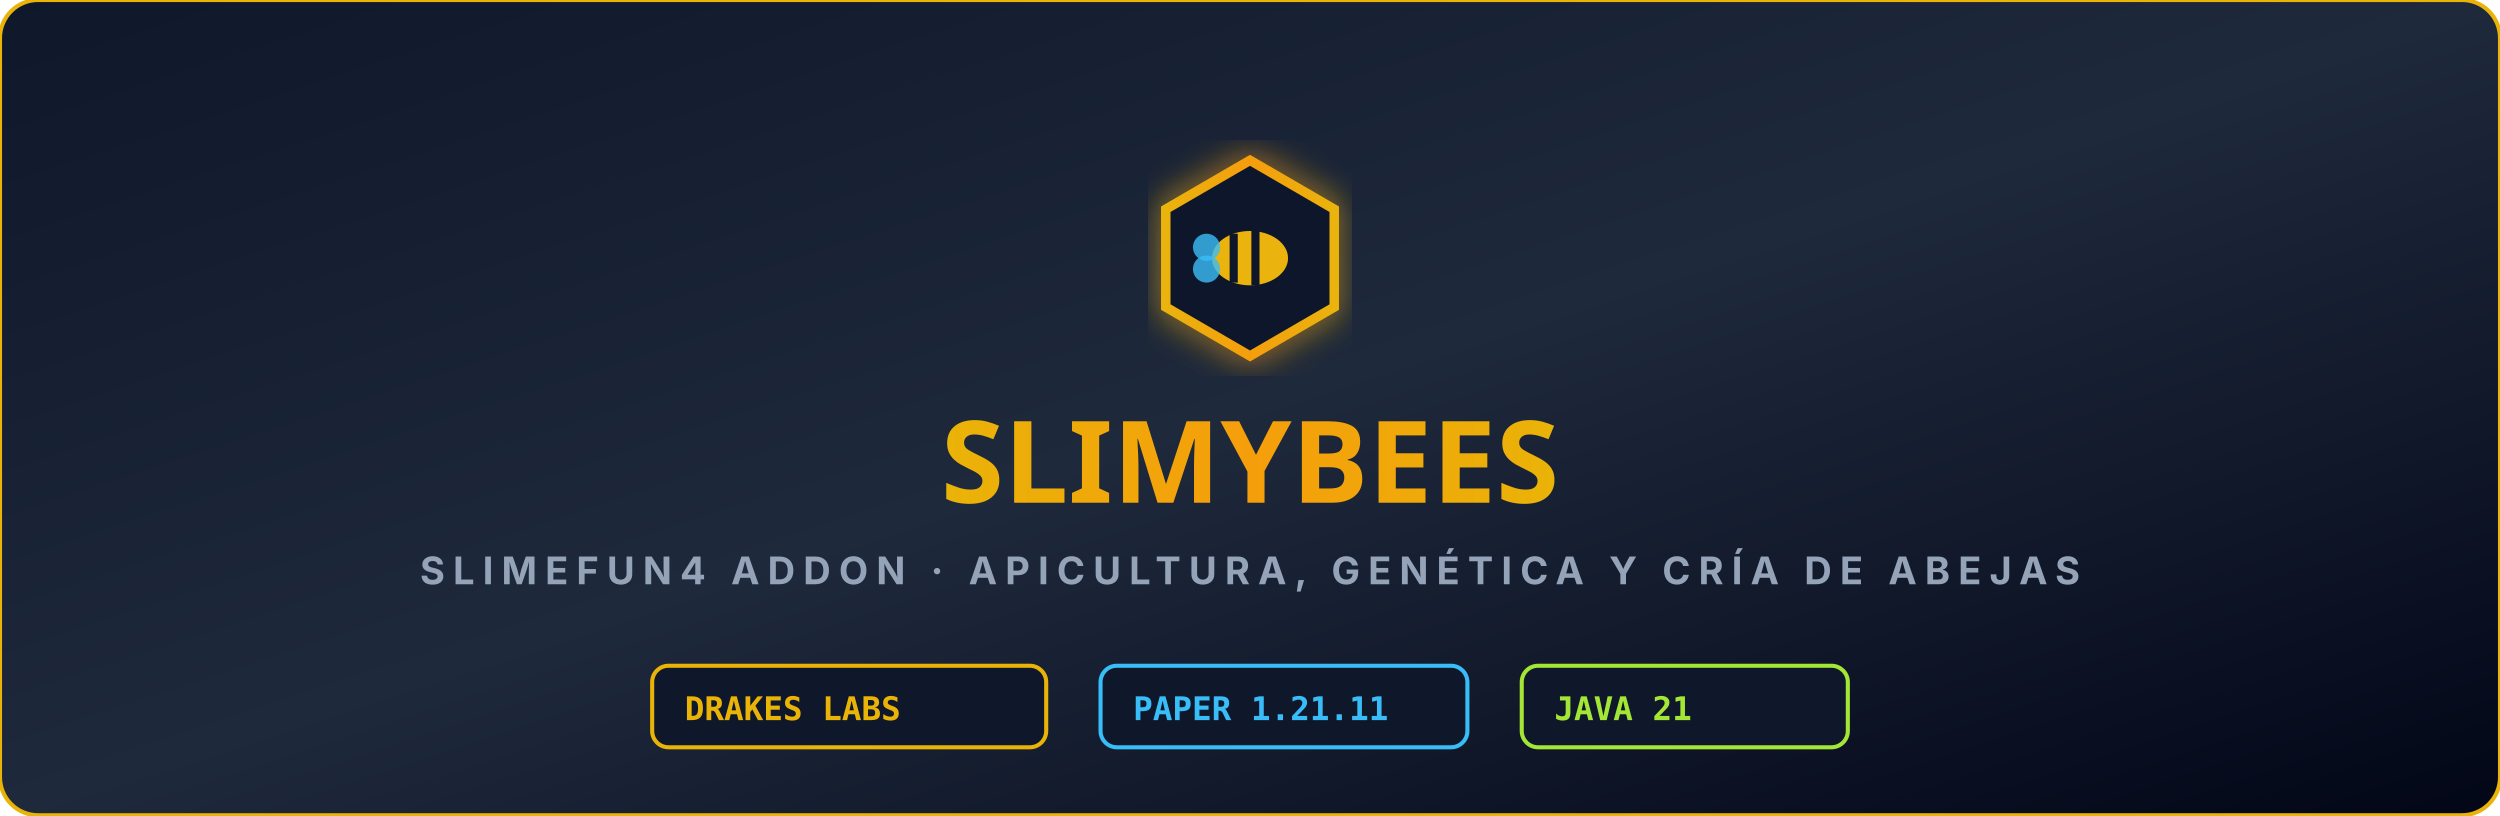
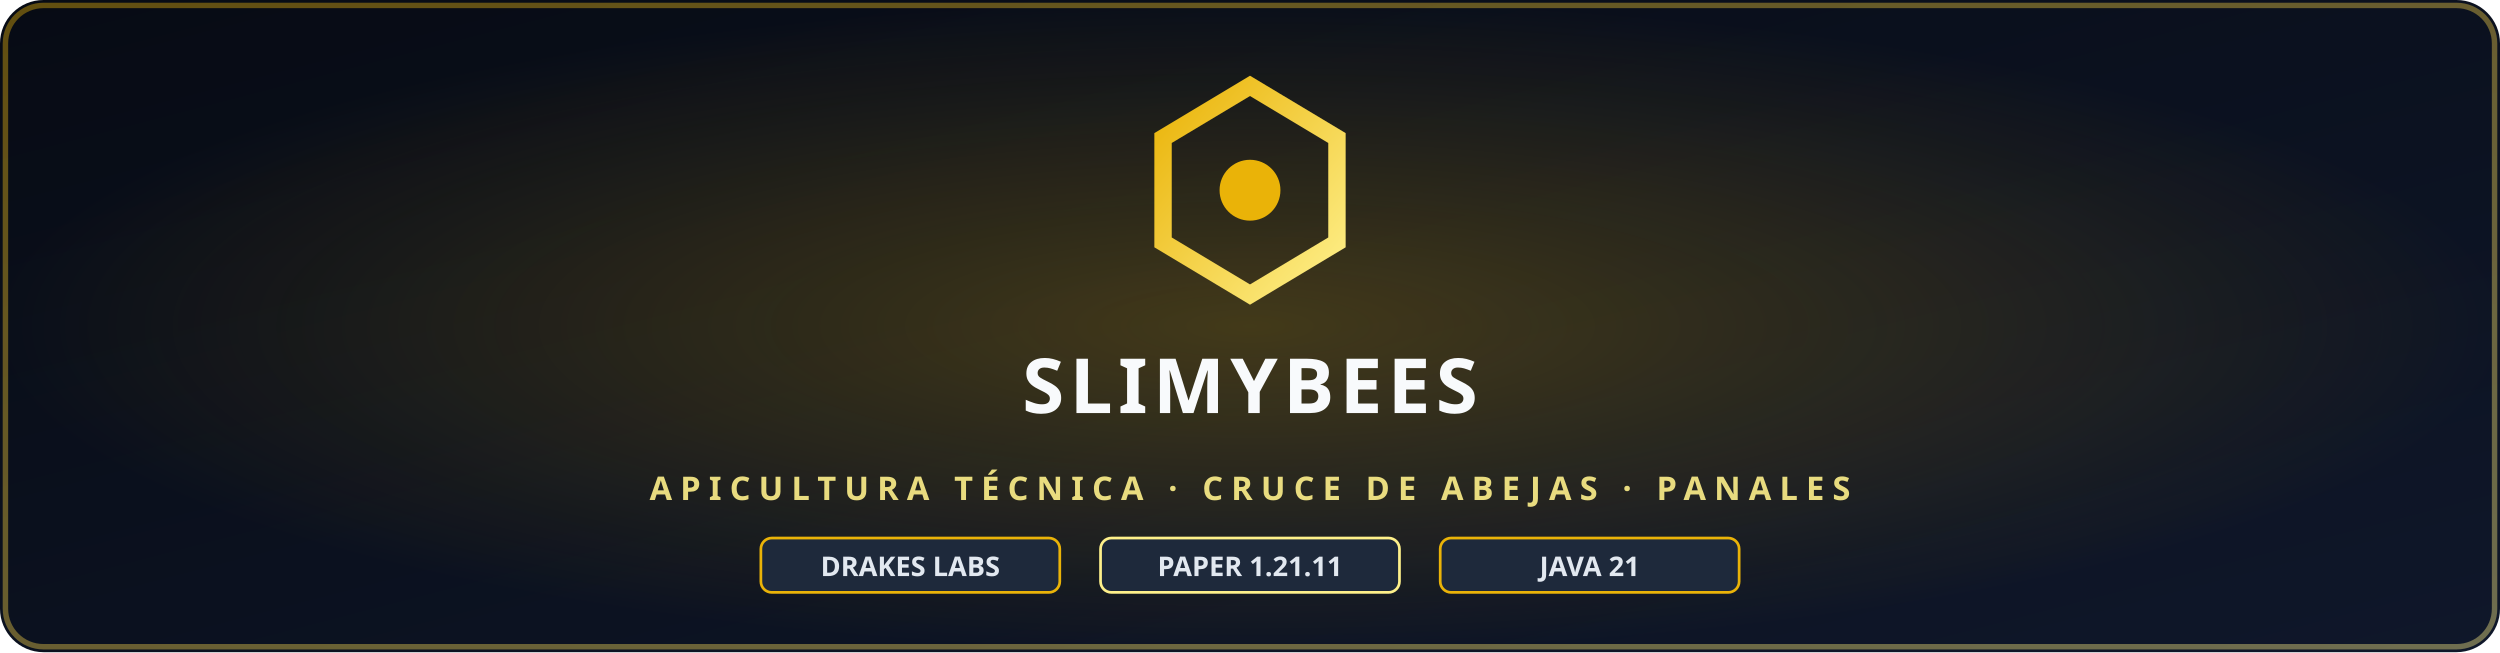
- <svg xmlns="http://www.w3.org/2000/svg" viewBox="0 0 920 300" width="920" height="300">
+ <svg xmlns="http://www.w3.org/2000/svg" viewBox="0 0 920 240" width="920" height="240" role="img" aria-label="SlimyBees Banner">
  <defs>
-     <linearGradient id="bgG" x1="0%" y1="0%" x2="100%" y2="100%">
-       <stop offset="0%" stop-color="#0F172A" />
-       <stop offset="50%" stop-color="#1E293B" />
-       <stop offset="100%" stop-color="#020617" />
+     <linearGradient id="bFondo" x1="0" y1="0" x2="1" y2="1">
+       <stop offset="0%" stop-color="#070B14" />
+       <stop offset="100%" stop-color="#0F172A" />
    </linearGradient>
-     <linearGradient id="acG" x1="0%" y1="0%" x2="100%" y2="0%">
+     <linearGradient id="acG" x1="0" y1="0" x2="1" y2="1">
      <stop offset="0%" stop-color="#EAB308" />
-       <stop offset="50%" stop-color="#F59E0B" />
-       <stop offset="100%" stop-color="#EAB308" />
+       <stop offset="100%" stop-color="#FEF08A" />
    </linearGradient>
-     <filter id="glowF">
-       <feGaussianBlur stdDeviation="6" result="blur" />
-       <feMerge>
-         <feMergeNode in="blur" />
-         <feMergeNode in="SourceGraphic" />
-       </feMerge>
-     </filter>
+     <radialGradient id="bHalo" cx="50%" cy="50%" r="50%">
+       <stop offset="0%" stop-color="#EAB308" stop-opacity="0.25" />
+       <stop offset="100%" stop-color="#EAB308" stop-opacity="0" />
+     </radialGradient>
  </defs>
-   <style>
-     @keyframes latido {
-       0%, 100% { opacity: 0.85; filter: drop-shadow(0 0 15px #EAB308b3); }
-       50%      { opacity: 1;    filter: drop-shadow(0 0 30px #F59E0B); }
-     }
-     .fondo  { fill: url(#bgG); }
-     .titulo { font-family: 'Outfit', 'Segoe UI', sans-serif; font-weight: 900; font-size: 42px;
-                fill: url(#acG); animation: latido 3.5s infinite ease-in-out; }
-     .sub    { font-family: 'Inter', 'Segoe UI', sans-serif; font-weight: 700; font-size: 14px;
-                fill: #94A3B8; letter-spacing: 3px; }
-     .chapa  { fill: #0F172A; stroke-width: 1.5; rx: 6px; }
-     .ctexto { font-family: 'JetBrains Mono', monospace; font-size: 12px; font-weight: 700; }
-   </style>
-   <rect class="fondo" width="920" height="300" rx="14" stroke="#EAB308" stroke-width="1.5" />
-   <g transform="translate(460, 95)" filter="url(#glowF)">
-     <g>
-       <animateTransform attributeName="transform" type="rotate" from="0 0 0" to="360 0 0" dur="24s" repeatCount="indefinite" />
-       <polygon points="0,-36 31,-18 31,18 0,36 -31,18 -31,-18" fill="#0F172A" stroke="url(#acG)" stroke-width="3.5" />
-       <ellipse cx="0" cy="0" rx="14" ry="10" fill="#EAB308" />
-       <line x1="-6" y1="-9" x2="-6" y2="9" stroke="#0F172A" stroke-width="3" />
-       <line x1="2" y1="-10" x2="2" y2="10" stroke="#0F172A" stroke-width="3" />
-       <circle cx="-16" cy="-4" r="5" fill="#38BDF8" opacity="0.8" />
-       <circle cx="-16" cy="4" r="5" fill="#38BDF8" opacity="0.8" />
-     </g>
+   <rect width="920" height="240" rx="16" fill="url(#bFondo)" />
+   <rect width="920" height="240" rx="16" fill="url(#bHalo)" />
+   <rect x="2" y="2" width="916" height="236" rx="14" fill="none" stroke="url(#acG)" stroke-width="2" opacity="0.4" />
+   <g transform="translate(460,70) scale(1.6)">
+     <polygon points="0,-24 20,-12 20,12 0,24 -20,12 -20,-12" fill="none" stroke="url(#acG)" stroke-width="4" />
+     <circle cx="0" cy="0" r="7" fill="#EAB308" />
  </g>
-   <text x="460" y="185" text-anchor="middle" class="titulo">SLIMYBEES</text>
-   <text x="460" y="215" text-anchor="middle" class="sub">SLIMEFUN4 ADDON · APICULTURA, GENÉTICA Y CRÍA DE ABEJAS</text>
-   <g transform="translate(240, 245)">
-     <rect x="0" y="0" width="145" height="30" class="chapa" stroke="#EAB308" />
-     <text x="12" y="20" class="ctexto" fill="#EAB308">DRAKES LABS</text>
-     <rect x="165" y="0" width="135" height="30" class="chapa" stroke="#38BDF8" />
-     <text x="177" y="20" class="ctexto" fill="#38BDF8">PAPER 1.21.11</text>
-     <rect x="320" y="0" width="120" height="30" class="chapa" stroke="#A3E635" />
-     <text x="332" y="20" class="ctexto" fill="#A3E635">JAVA 21</text>
+   <text x="460" y="152" text-anchor="middle" font-family="'Segoe UI', system-ui, -apple-system, sans-serif" font-weight="900" font-size="28" fill="#F8FAFC" letter-spacing="2">
+     SLIMYBEES
+   </text>
+   <text x="460" y="184" text-anchor="middle" font-family="'Segoe UI', system-ui, -apple-system, sans-serif" font-weight="700" font-size="12" fill="#FEF08A" letter-spacing="3" opacity="0.9">
+     APICULTURA TÉCNICA · CRUCE DE ABEJAS · PANALES
+   </text>
+   <g transform="translate(460, 210)">
+     <rect x="-180" y="-12" width="110" height="20" rx="4" fill="#1E293B" stroke="#EAB308" stroke-width="1" />
+     <text x="-125" y="2" text-anchor="middle" font-family="sans-serif" font-size="10" font-weight="700" fill="#E2E8F0">DRAKES LABS</text>
+     <rect x="-55" y="-12" width="110" height="20" rx="4" fill="#1E293B" stroke="#FEF08A" stroke-width="1" />
+     <text x="0" y="2" text-anchor="middle" font-family="sans-serif" font-size="10" font-weight="700" fill="#E2E8F0">PAPER 1.21.11</text>
+     <rect x="70" y="-12" width="110" height="20" rx="4" fill="#1E293B" stroke="#EAB308" stroke-width="1" />
+     <text x="125" y="2" text-anchor="middle" font-family="sans-serif" font-size="10" font-weight="700" fill="#E2E8F0">JAVA 21</text>
  </g>
</svg>
